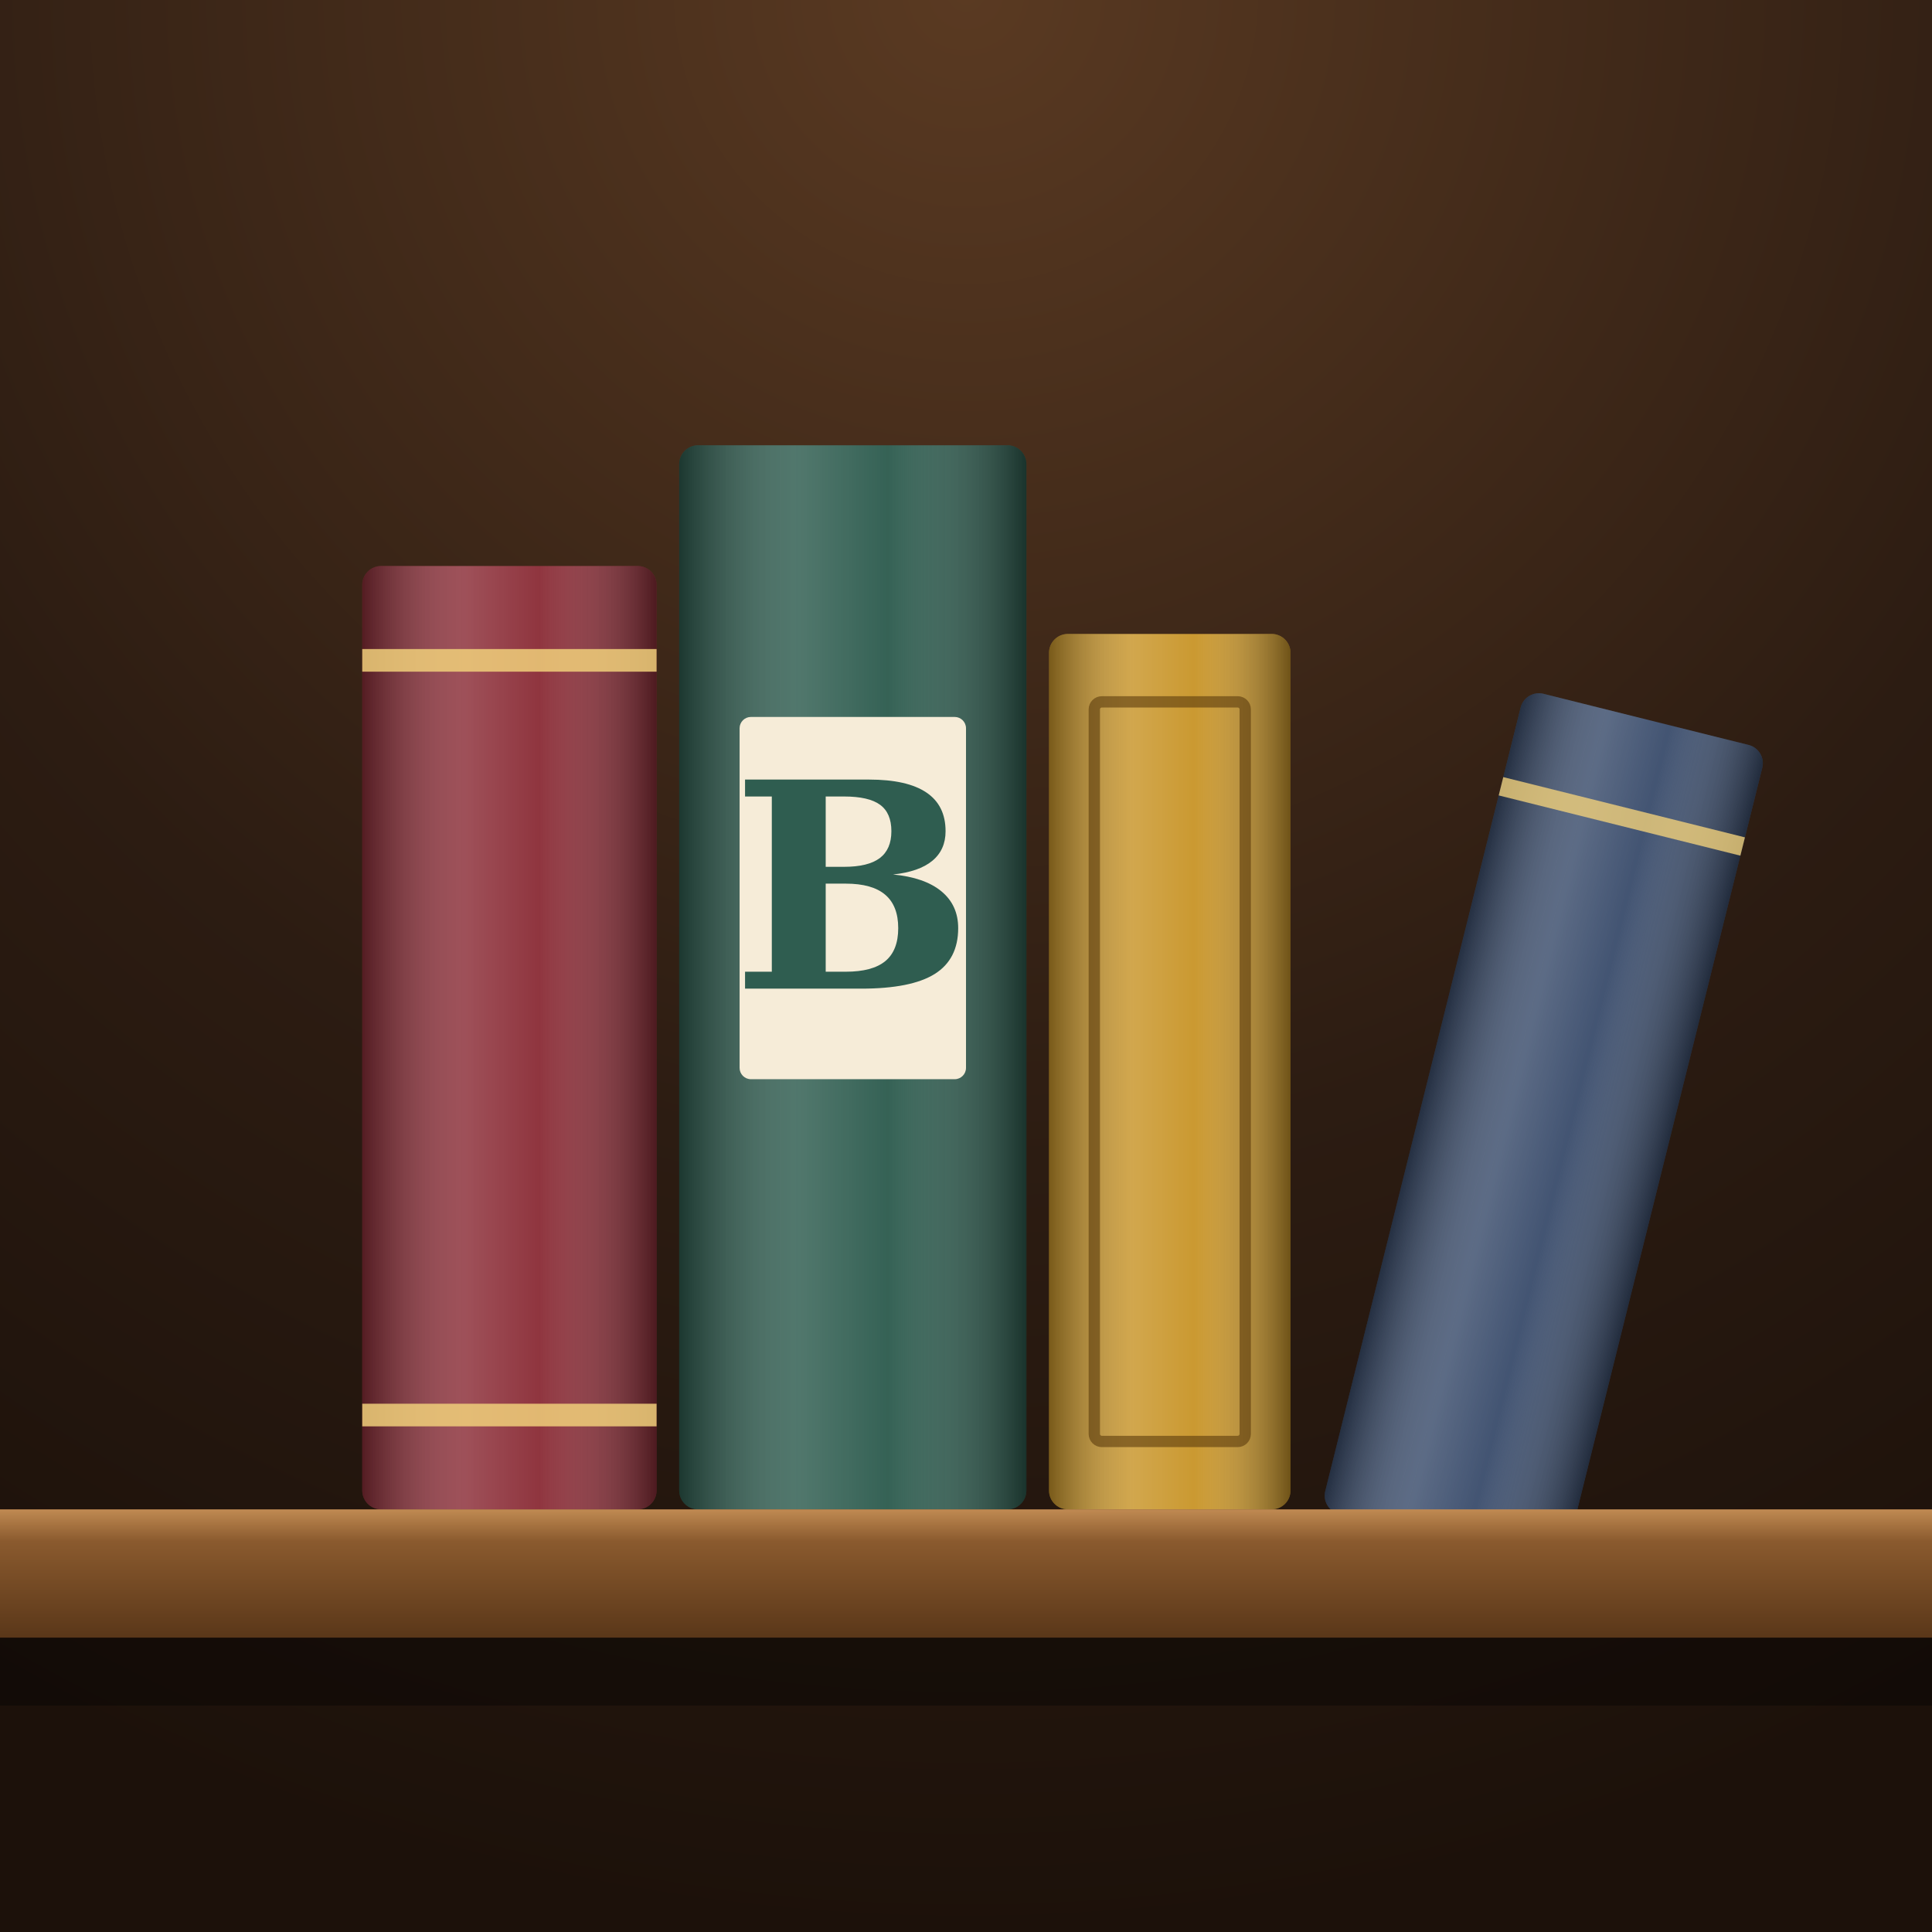
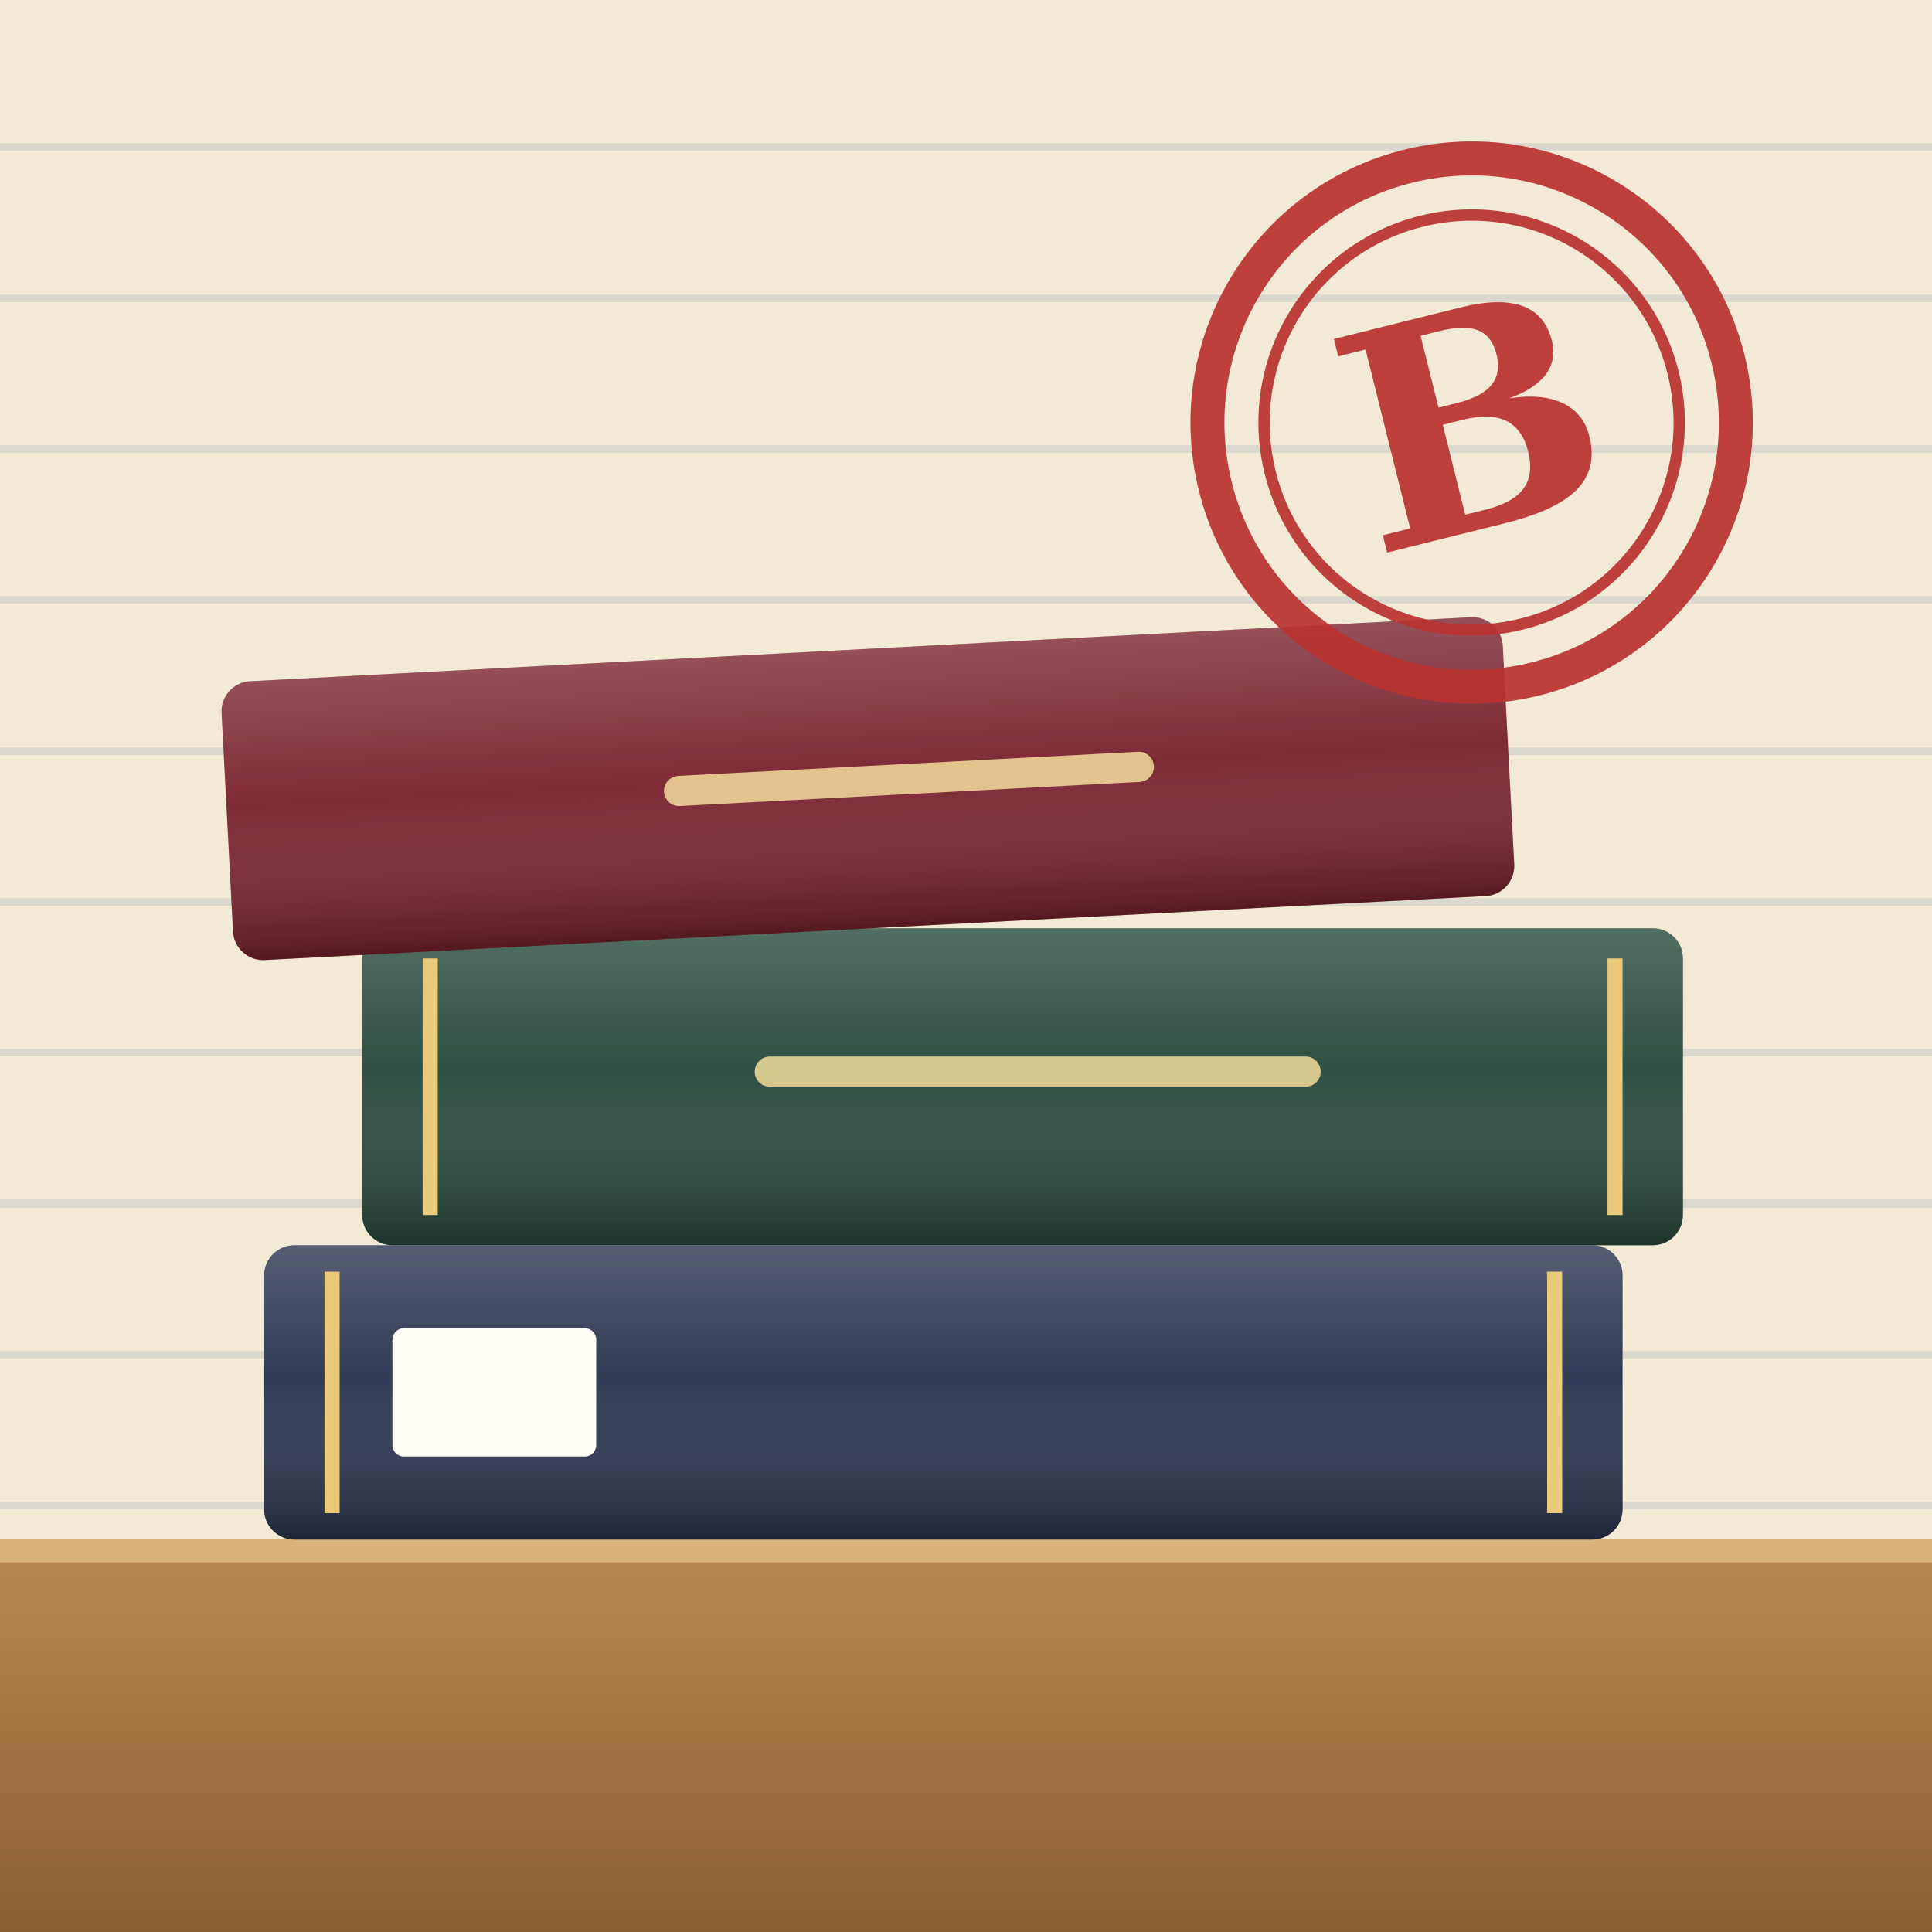
<svg xmlns="http://www.w3.org/2000/svg" viewBox="0 0 512 512">
  <defs>
-     <radialGradient id="room" cx="50%" cy="0%" r="100%">
-       <stop offset="0" stop-color="#5a3a22" />
-       <stop offset=".6" stop-color="#2c1c12" />
-       <stop offset="1" stop-color="#1c110a" />
-     </radialGradient>
-     <linearGradient id="board" x1="0" y1="0" x2="0" y2="1">
-       <stop offset="0" stop-color="#c08a52" />
-       <stop offset=".25" stop-color="#8a5a2e" />
-       <stop offset="1" stop-color="#5a3719" />
+     <pattern id="lines" width="512" height="40" patternUnits="userSpaceOnUse">
+       <rect width="512" height="40" fill="#f3ead6" />
+       <rect y="38" width="512" height="2" fill="#5a78aa" opacity=".16" />
+     </pattern>
+     <linearGradient id="shine" x1="0" y1="0" x2="0" y2="1">
+       <stop offset="0" stop-color="#fff" stop-opacity=".2" />
+       <stop offset=".45" stop-color="#fff" stop-opacity=".03" />
+       <stop offset="1" stop-color="#000" stop-opacity=".3" />
    </linearGradient>
-     <linearGradient id="round" x1="0" y1="0" x2="1" y2="0">
-       <stop offset="0" stop-color="#000" stop-opacity=".4" />
-       <stop offset=".35" stop-color="#fff" stop-opacity=".16" />
-       <stop offset=".6" stop-color="#fff" stop-opacity=".03" />
-       <stop offset="1" stop-color="#000" stop-opacity=".45" />
-     </linearGradient>
-     <linearGradient id="brass" x1="0" y1="0" x2="1" y2="1">
-       <stop offset="0" stop-color="#f6d98a" />
-       <stop offset=".5" stop-color="#c9962b" />
-       <stop offset="1" stop-color="#8a6418" />
+     <linearGradient id="desk" x1="0" y1="0" x2="0" y2="1">
+       <stop offset="0" stop-color="#b98a52" />
+       <stop offset="1" stop-color="#8a5f33" />
    </linearGradient>
  </defs>
-   <rect width="512" height="512" fill="url(#room)" />
+   <rect width="512" height="512" fill="url(#lines)" />
+   <rect y="408" width="512" height="104" fill="url(#desk)" />
+   <rect y="408" width="512" height="6" fill="#d9b27c" />
  <g>
-     <rect x="96" y="150" width="78" height="250" rx="5" fill="#8c2f39" />
-     <rect x="96" y="150" width="78" height="250" rx="5" fill="url(#round)" />
-     <rect x="96" y="172" width="78" height="6" fill="#f0cf7a" opacity=".85" />
-     <rect x="96" y="372" width="78" height="6" fill="#f0cf7a" opacity=".85" />
-     <rect x="180" y="118" width="92" height="282" rx="5" fill="#2f5d50" />
-     <rect x="180" y="118" width="92" height="282" rx="5" fill="url(#round)" />
-     <rect x="196" y="190" width="60" height="96" rx="3" fill="#f6ecd8" />
-     <text x="226" y="262" font-family="DejaVu Serif, Georgia, serif" font-weight="bold" font-size="76" text-anchor="middle" fill="#2f5d50">B</text>
-     <rect x="278" y="168" width="64" height="232" rx="5" fill="#c9962b" />
-     <rect x="278" y="168" width="64" height="232" rx="5" fill="url(#round)" />
-     <rect x="290" y="186" width="40" height="196" rx="2" fill="none" stroke="#5a3a0c" stroke-width="3" opacity=".6" />
-     <g transform="rotate(14 350 400)">
-       <rect x="350" y="176" width="66" height="224" rx="5" fill="#3d4f6e" />
-       <rect x="350" y="176" width="66" height="224" rx="5" fill="url(#round)" />
-       <rect x="350" y="200" width="66" height="5" fill="#f0cf7a" opacity=".8" />
-     </g>
+     <rect x="70" y="330" width="360" height="78" rx="8" fill="#2c3550" />
+     <rect x="70" y="330" width="360" height="78" rx="8" fill="url(#shine)" />
+     <rect x="410" y="337" width="4" height="64" fill="#e9c97a" />
+     <rect x="86" y="337" width="4" height="64" fill="#e9c97a" />
+     <rect x="104" y="352" width="54" height="34" rx="3" fill="#fffdf6" />
+     <rect x="96" y="246" width="350" height="84" rx="8" fill="#284a3c" />
+     <rect x="96" y="246" width="350" height="84" rx="8" fill="url(#shine)" />
+     <rect x="426" y="254" width="4" height="68" fill="#e9c97a" />
+     <rect x="112" y="254" width="4" height="68" fill="#e9c97a" />
+     <rect x="200" y="280" width="150" height="8" rx="4" fill="#f3dc9c" opacity=".85" />
+     <rect x="60" y="172" width="340" height="74" rx="8" fill="#7a2430" transform="rotate(-3 230 209)" />
+     <rect x="60" y="172" width="340" height="74" rx="8" fill="url(#shine)" transform="rotate(-3 230 209)" />
+     <rect x="176" y="203" width="130" height="8" rx="4" fill="#f3dc9c" opacity=".85" transform="rotate(-3 230 209)" />
  </g>
-   <rect x="0" y="400" width="512" height="34" fill="url(#board)" />
-   <rect x="0" y="434" width="512" height="18" fill="#000" opacity=".35" />
+   <g transform="rotate(-14 390 112)" opacity=".92">
+     <circle cx="390" cy="112" r="70" fill="none" stroke="#b8322f" stroke-width="9" />
+     <circle cx="390" cy="112" r="55" fill="none" stroke="#b8322f" stroke-width="3" />
+     <text x="390" y="140" text-anchor="middle" font-family="DejaVu Serif, Georgia, serif" font-weight="bold" font-size="80" fill="#b8322f">B</text>
+   </g>
</svg>
